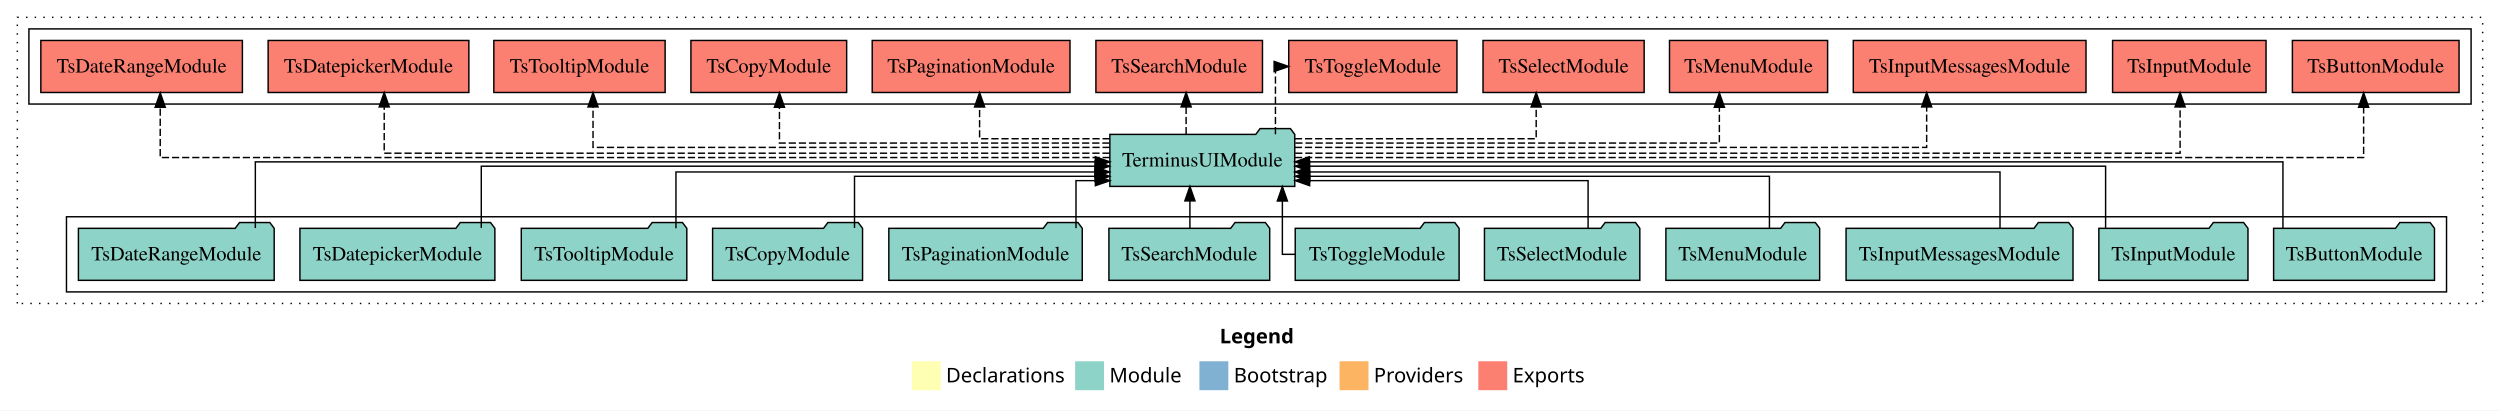
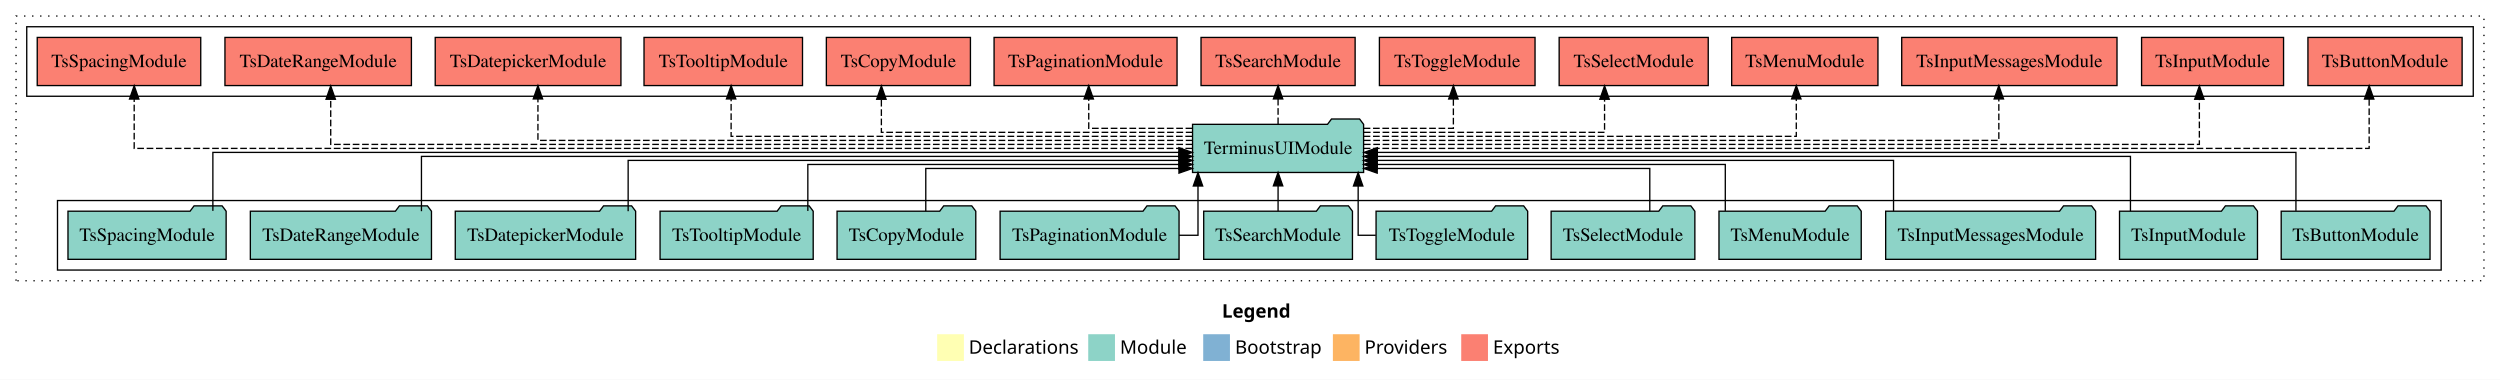
- <svg xmlns="http://www.w3.org/2000/svg" width="1730pt" height="284pt" viewBox="0.00 0.00 1730.00 284.00">
+ <svg xmlns="http://www.w3.org/2000/svg" width="1870pt" height="284pt" viewBox="0.00 0.00 1870.00 284.00">
  <g id="graph0" class="graph" transform="scale(1 1) rotate(0) translate(4 280)">
-     <polygon fill="#ffffff" stroke="transparent" points="-4,4 -4,-280 1726,-280 1726,4 -4,4" />
-     <text text-anchor="start" x="840.009" y="-42.4" font-family="sans-serif" font-weight="bold" font-size="14.00" fill="#000000">Legend</text>
-     <polygon fill="#ffffb3" stroke="transparent" points="627,-10 627,-30 647,-30 647,-10 627,-10" />
-     <text text-anchor="start" x="650.629" y="-15.4" font-family="sans-serif" font-size="14.00" fill="#000000">  Declarations</text>
-     <polygon fill="#8dd3c7" stroke="transparent" points="740,-10 740,-30 760,-30 760,-10 740,-10" />
-     <text text-anchor="start" x="763.725" y="-15.4" font-family="sans-serif" font-size="14.00" fill="#000000">  Module</text>
-     <polygon fill="#80b1d3" stroke="transparent" points="826,-10 826,-30 846,-30 846,-10 826,-10" />
-     <text text-anchor="start" x="849.781" y="-15.4" font-family="sans-serif" font-size="14.00" fill="#000000">  Bootstrap</text>
-     <polygon fill="#fdb462" stroke="transparent" points="923,-10 923,-30 943,-30 943,-10 923,-10" />
-     <text text-anchor="start" x="946.673" y="-15.4" font-family="sans-serif" font-size="14.00" fill="#000000">  Providers</text>
-     <polygon fill="#fb8072" stroke="transparent" points="1019,-10 1019,-30 1039,-30 1039,-10 1019,-10" />
-     <text text-anchor="start" x="1042.726" y="-15.4" font-family="sans-serif" font-size="14.00" fill="#000000">  Exports</text>
+     <polygon fill="#ffffff" stroke="transparent" points="-4,4 -4,-280 1866,-280 1866,4 -4,4" />
+     <text text-anchor="start" x="910.009" y="-42.4" font-family="sans-serif" font-weight="bold" font-size="14.00" fill="#000000">Legend</text>
+     <polygon fill="#ffffb3" stroke="transparent" points="697,-10 697,-30 717,-30 717,-10 697,-10" />
+     <text text-anchor="start" x="720.629" y="-15.4" font-family="sans-serif" font-size="14.00" fill="#000000">  Declarations</text>
+     <polygon fill="#8dd3c7" stroke="transparent" points="810,-10 810,-30 830,-30 830,-10 810,-10" />
+     <text text-anchor="start" x="833.725" y="-15.4" font-family="sans-serif" font-size="14.00" fill="#000000">  Module</text>
+     <polygon fill="#80b1d3" stroke="transparent" points="896,-10 896,-30 916,-30 916,-10 896,-10" />
+     <text text-anchor="start" x="919.781" y="-15.4" font-family="sans-serif" font-size="14.00" fill="#000000">  Bootstrap</text>
+     <polygon fill="#fdb462" stroke="transparent" points="993,-10 993,-30 1013,-30 1013,-10 993,-10" />
+     <text text-anchor="start" x="1016.673" y="-15.4" font-family="sans-serif" font-size="14.00" fill="#000000">  Providers</text>
+     <polygon fill="#fb8072" stroke="transparent" points="1089,-10 1089,-30 1109,-30 1109,-10 1089,-10" />
+     <text text-anchor="start" x="1112.726" y="-15.4" font-family="sans-serif" font-size="14.00" fill="#000000">  Exports</text>
    <g id="clust1" class="cluster">
-       <polygon fill="none" stroke="#000000" stroke-dasharray="1,5" points="8,-70 8,-268 1714,-268 1714,-70 8,-70" />
+       <polygon fill="none" stroke="#000000" stroke-dasharray="1,5" points="8,-70 8,-268 1854,-268 1854,-70 8,-70" />
    </g>
    <g id="clust3" class="cluster">
-       <polygon fill="none" stroke="#000000" points="42,-78 42,-130 1689,-130 1689,-78 42,-78" />
+       <polygon fill="none" stroke="#000000" points="39,-78 39,-130 1822,-130 1822,-78 39,-78" />
    </g>
    <g id="clust4" class="cluster">
-       <polygon fill="none" stroke="#000000" points="16,-208 16,-260 1706,-260 1706,-208 16,-208" />
+       <polygon fill="none" stroke="#000000" points="16,-208 16,-260 1846,-260 1846,-208 16,-208" />
    </g>
    <g id="node1" class="node">
-       <polygon fill="#8dd3c7" stroke="#000000" points="1680.665,-122 1677.665,-126 1656.665,-126 1653.665,-122 1569.335,-122 1569.335,-86 1680.665,-86 1680.665,-122" />
-       <text text-anchor="middle" x="1625" y="-99.8" font-family="Times,serif" font-size="14.00" fill="#000000">TsButtonModule</text>
+       <polygon fill="#8dd3c7" stroke="#000000" points="1813.665,-122 1810.665,-126 1789.665,-126 1786.665,-122 1702.335,-122 1702.335,-86 1813.665,-86 1813.665,-122" />
+       <text text-anchor="middle" x="1758" y="-99.8" font-family="Times,serif" font-size="14.00" fill="#000000">TsButtonModule</text>
+     </g>
+     <g id="node14" class="node">
+       <polygon fill="#8dd3c7" stroke="#000000" points="1015.971,-187 1012.971,-191 991.971,-191 988.971,-187 888.029,-187 888.029,-151 1015.971,-151 1015.971,-187" />
+       <text text-anchor="middle" x="952" y="-164.8" font-family="Times,serif" font-size="14.00" fill="#000000">TerminusUIModule</text>
+     </g>
+     <g id="edge1" class="edge">
+       <path fill="none" stroke="#000000" d="M1713.358,-122.267C1713.358,-140.555 1713.358,-166 1713.358,-166 1713.358,-166 1026.257,-166 1026.257,-166" />
+       <polygon fill="#000000" stroke="#000000" points="1026.257,-162.5 1016.257,-166 1026.257,-169.5 1026.257,-162.5" />
+     </g>
+     <g id="node2" class="node">
+       <polygon fill="#8dd3c7" stroke="#000000" points="1684.598,-122 1681.598,-126 1660.598,-126 1657.598,-122 1581.402,-122 1581.402,-86 1684.598,-86 1684.598,-122" />
+       <text text-anchor="middle" x="1633" y="-99.8" font-family="Times,serif" font-size="14.00" fill="#000000">TsInputModule</text>
+     </g>
+     <g id="edge2" class="edge">
+       <path fill="none" stroke="#000000" d="M1589.576,-122.022C1589.576,-139.373 1589.576,-163 1589.576,-163 1589.576,-163 1026.052,-163 1026.052,-163" />
+       <polygon fill="#000000" stroke="#000000" points="1026.052,-159.5 1016.052,-163 1026.052,-166.5 1026.052,-159.5" />
+     </g>
+     <g id="node3" class="node">
+       <polygon fill="#8dd3c7" stroke="#000000" points="1563.521,-122 1560.521,-126 1539.521,-126 1536.521,-122 1406.479,-122 1406.479,-86 1563.521,-86 1563.521,-122" />
+       <text text-anchor="middle" x="1485" y="-99.8" font-family="Times,serif" font-size="14.00" fill="#000000">TsInputMessagesModule</text>
+     </g>
+     <g id="edge3" class="edge">
+       <path fill="none" stroke="#000000" d="M1412.365,-122.027C1412.365,-138.398 1412.365,-160 1412.365,-160 1412.365,-160 1026.012,-160 1026.012,-160" />
+       <polygon fill="#000000" stroke="#000000" points="1026.012,-156.5 1016.012,-160 1026.012,-163.5 1026.012,-156.5" />
+     </g>
+     <g id="node4" class="node">
+       <polygon fill="#8dd3c7" stroke="#000000" points="1388.206,-122 1385.206,-126 1364.206,-126 1361.206,-122 1281.794,-122 1281.794,-86 1388.206,-86 1388.206,-122" />
+       <text text-anchor="middle" x="1335" y="-99.8" font-family="Times,serif" font-size="14.00" fill="#000000">TsMenuModule</text>
+     </g>
+     <g id="edge4" class="edge">
+       <path fill="none" stroke="#000000" d="M1286.522,-122.24C1286.522,-137.571 1286.522,-157 1286.522,-157 1286.522,-157 1026.103,-157 1026.103,-157" />
+       <polygon fill="#000000" stroke="#000000" points="1026.103,-153.5 1016.103,-157 1026.103,-160.5 1026.103,-153.5" />
+     </g>
+     <g id="node5" class="node">
+       <polygon fill="#8dd3c7" stroke="#000000" points="1263.755,-122 1260.755,-126 1239.755,-126 1236.755,-122 1156.245,-122 1156.245,-86 1263.755,-86 1263.755,-122" />
+       <text text-anchor="middle" x="1210" y="-99.8" font-family="Times,serif" font-size="14.00" fill="#000000">TsSelectModule</text>
+     </g>
+     <g id="edge5" class="edge">
+       <path fill="none" stroke="#000000" d="M1230.042,-122.051C1230.042,-136.373 1230.042,-154 1230.042,-154 1230.042,-154 1026.138,-154 1026.138,-154" />
+       <polygon fill="#000000" stroke="#000000" points="1026.138,-150.5 1016.138,-154 1026.138,-157.5 1026.138,-150.5" />
+     </g>
+     <g id="node6" class="node">
+       <polygon fill="#8dd3c7" stroke="#000000" points="1138.705,-122 1135.705,-126 1114.705,-126 1111.705,-122 1025.295,-122 1025.295,-86 1138.705,-86 1138.705,-122" />
+       <text text-anchor="middle" x="1082" y="-99.8" font-family="Times,serif" font-size="14.00" fill="#000000">TsToggleModule</text>
+     </g>
+     <g id="edge6" class="edge">
+       <path fill="none" stroke="#000000" d="M1025.086,-104C1017.293,-104 1011.901,-104 1011.901,-104 1011.901,-104 1011.901,-140.894 1011.901,-140.894" />
+       <polygon fill="#000000" stroke="#000000" points="1008.401,-140.894 1011.901,-150.894 1015.401,-140.894 1008.401,-140.894" />
+     </g>
+     <g id="node7" class="node">
+       <polygon fill="#8dd3c7" stroke="#000000" points="1007.635,-122 1004.635,-126 983.635,-126 980.635,-122 896.365,-122 896.365,-86 1007.635,-86 1007.635,-122" />
+       <text text-anchor="middle" x="952" y="-99.8" font-family="Times,serif" font-size="14.00" fill="#000000">TsSearchModule</text>
+     </g>
+     <g id="edge7" class="edge">
+       <path fill="none" stroke="#000000" d="M952,-122.106C952,-122.106 952,-140.991 952,-140.991" />
+       <polygon fill="#000000" stroke="#000000" points="948.5,-140.991 952,-150.991 955.5,-140.991 948.5,-140.991" />
+     </g>
+     <g id="node8" class="node">
+       <polygon fill="#8dd3c7" stroke="#000000" points="877.931,-122 874.931,-126 853.931,-126 850.931,-122 744.069,-122 744.069,-86 877.931,-86 877.931,-122" />
+       <text text-anchor="middle" x="811" y="-99.8" font-family="Times,serif" font-size="14.00" fill="#000000">TsPaginationModule</text>
+     </g>
+     <g id="edge8" class="edge">
+       <path fill="none" stroke="#000000" d="M877.972,-104C886.377,-104 892.099,-104 892.099,-104 892.099,-104 892.099,-140.894 892.099,-140.894" />
+       <polygon fill="#000000" stroke="#000000" points="888.599,-140.894 892.099,-150.894 895.599,-140.894 888.599,-140.894" />
+     </g>
+     <g id="node9" class="node">
+       <polygon fill="#8dd3c7" stroke="#000000" points="725.884,-122 722.884,-126 701.884,-126 698.884,-122 622.116,-122 622.116,-86 725.884,-86 725.884,-122" />
+       <text text-anchor="middle" x="674" y="-99.8" font-family="Times,serif" font-size="14.00" fill="#000000">TsCopyModule</text>
+     </g>
+     <g id="edge9" class="edge">
+       <path fill="none" stroke="#000000" d="M688.481,-122.051C688.481,-136.373 688.481,-154 688.481,-154 688.481,-154 877.873,-154 877.873,-154" />
+       <polygon fill="#000000" stroke="#000000" points="877.873,-157.5 887.873,-154 877.873,-150.5 877.873,-157.5" />
+     </g>
+     <g id="node10" class="node">
+       <polygon fill="#8dd3c7" stroke="#000000" points="604.272,-122 601.272,-126 580.272,-126 577.272,-122 489.728,-122 489.728,-86 604.272,-86 604.272,-122" />
+       <text text-anchor="middle" x="547" y="-99.8" font-family="Times,serif" font-size="14.00" fill="#000000">TsTooltipModule</text>
+     </g>
+     <g id="edge10" class="edge">
+       <path fill="none" stroke="#000000" d="M600.261,-122.24C600.261,-137.571 600.261,-157 600.261,-157 600.261,-157 877.895,-157 877.895,-157" />
+       <polygon fill="#000000" stroke="#000000" points="877.895,-160.5 887.895,-157 877.895,-153.5 877.895,-160.5" />
+     </g>
+     <g id="node11" class="node">
+       <polygon fill="#8dd3c7" stroke="#000000" points="471.454,-122 468.454,-126 447.454,-126 444.454,-122 336.546,-122 336.546,-86 471.454,-86 471.454,-122" />
+       <text text-anchor="middle" x="404" y="-99.8" font-family="Times,serif" font-size="14.00" fill="#000000">TsDatepickerModule</text>
+     </g>
+     <g id="edge11" class="edge">
+       <path fill="none" stroke="#000000" d="M465.852,-122.027C465.852,-138.398 465.852,-160 465.852,-160 465.852,-160 877.945,-160 877.945,-160" />
+       <polygon fill="#000000" stroke="#000000" points="877.945,-163.5 887.945,-160 877.945,-156.5 877.945,-163.5" />
+     </g>
+     <g id="node12" class="node">
+       <polygon fill="#8dd3c7" stroke="#000000" points="318.74,-122 315.74,-126 294.74,-126 291.74,-122 183.261,-122 183.261,-86 318.74,-86 318.74,-122" />
+       <text text-anchor="middle" x="251" y="-99.8" font-family="Times,serif" font-size="14.00" fill="#000000">TsDateRangeModule</text>
+     </g>
+     <g id="edge12" class="edge">
+       <path fill="none" stroke="#000000" d="M311.245,-122.022C311.245,-139.373 311.245,-163 311.245,-163 311.245,-163 877.924,-163 877.924,-163" />
+       <polygon fill="#000000" stroke="#000000" points="877.924,-166.5 887.924,-163 877.924,-159.5 877.924,-166.5" />
    </g>
    <g id="node13" class="node">
-       <polygon fill="#8dd3c7" stroke="#000000" points="891.971,-187 888.971,-191 867.971,-191 864.971,-187 764.029,-187 764.029,-151 891.971,-151 891.971,-187" />
-       <text text-anchor="middle" x="828" y="-164.8" font-family="Times,serif" font-size="14.00" fill="#000000">TerminusUIModule</text>
-     </g>
-     <g id="edge1" class="edge">
-       <path fill="none" stroke="#000000" d="M1575.793,-122.169C1575.793,-141.09 1575.793,-168 1575.793,-168 1575.793,-168 902.08,-168 902.08,-168" />
-       <polygon fill="#000000" stroke="#000000" points="902.08,-164.5 892.08,-168 902.08,-171.5 902.08,-164.5" />
-     </g>
-     <g id="node2" class="node">
-       <polygon fill="#8dd3c7" stroke="#000000" points="1551.598,-122 1548.598,-126 1527.598,-126 1524.598,-122 1448.402,-122 1448.402,-86 1551.598,-86 1551.598,-122" />
-       <text text-anchor="middle" x="1500" y="-99.8" font-family="Times,serif" font-size="14.00" fill="#000000">TsInputModule</text>
-     </g>
-     <g id="edge2" class="edge">
-       <path fill="none" stroke="#000000" d="M1453.076,-122.302C1453.076,-140.27 1453.076,-165 1453.076,-165 1453.076,-165 902.248,-165 902.248,-165" />
-       <polygon fill="#000000" stroke="#000000" points="902.248,-161.5 892.248,-165 902.248,-168.5 902.248,-161.5" />
-     </g>
-     <g id="node3" class="node">
-       <polygon fill="#8dd3c7" stroke="#000000" points="1430.521,-122 1427.521,-126 1406.521,-126 1403.521,-122 1273.479,-122 1273.479,-86 1430.521,-86 1430.521,-122" />
-       <text text-anchor="middle" x="1352" y="-99.8" font-family="Times,serif" font-size="14.00" fill="#000000">TsInputMessagesModule</text>
-     </g>
-     <g id="edge3" class="edge">
-       <path fill="none" stroke="#000000" d="M1380.003,-122.035C1380.003,-138.734 1380.003,-161 1380.003,-161 1380.003,-161 902.131,-161 902.131,-161" />
-       <polygon fill="#000000" stroke="#000000" points="902.131,-157.5 892.131,-161 902.131,-164.5 902.131,-157.5" />
-     </g>
-     <g id="node4" class="node">
-       <polygon fill="#8dd3c7" stroke="#000000" points="1255.206,-122 1252.206,-126 1231.206,-126 1228.206,-122 1148.794,-122 1148.794,-86 1255.206,-86 1255.206,-122" />
-       <text text-anchor="middle" x="1202" y="-99.8" font-family="Times,serif" font-size="14.00" fill="#000000">TsMenuModule</text>
-     </g>
-     <g id="edge4" class="edge">
-       <path fill="none" stroke="#000000" d="M1220.451,-122.282C1220.451,-137.948 1220.451,-158 1220.451,-158 1220.451,-158 902.366,-158 902.366,-158" />
-       <polygon fill="#000000" stroke="#000000" points="902.366,-154.5 892.366,-158 902.366,-161.5 902.366,-154.5" />
-     </g>
-     <g id="node5" class="node">
-       <polygon fill="#8dd3c7" stroke="#000000" points="1130.755,-122 1127.755,-126 1106.755,-126 1103.755,-122 1023.245,-122 1023.245,-86 1130.755,-86 1130.755,-122" />
-       <text text-anchor="middle" x="1077" y="-99.8" font-family="Times,serif" font-size="14.00" fill="#000000">TsSelectModule</text>
-     </g>
-     <g id="edge5" class="edge">
-       <path fill="none" stroke="#000000" d="M1094.959,-122.124C1094.959,-136.783 1094.959,-155 1094.959,-155 1094.959,-155 902.283,-155 902.283,-155" />
-       <polygon fill="#000000" stroke="#000000" points="902.283,-151.5 892.283,-155 902.283,-158.5 902.283,-151.5" />
-     </g>
-     <g id="node6" class="node">
-       <polygon fill="#8dd3c7" stroke="#000000" points="1005.705,-122 1002.705,-126 981.705,-126 978.705,-122 892.295,-122 892.295,-86 1005.705,-86 1005.705,-122" />
-       <text text-anchor="middle" x="949" y="-99.8" font-family="Times,serif" font-size="14.00" fill="#000000">TsToggleModule</text>
-     </g>
-     <g id="edge6" class="edge">
-       <path fill="none" stroke="#000000" d="M892.248,-104C886.885,-104 883.401,-104 883.401,-104 883.401,-104 883.401,-140.894 883.401,-140.894" />
-       <polygon fill="#000000" stroke="#000000" points="879.901,-140.894 883.401,-150.894 886.901,-140.894 879.901,-140.894" />
-     </g>
-     <g id="node7" class="node">
-       <polygon fill="#8dd3c7" stroke="#000000" points="874.635,-122 871.635,-126 850.635,-126 847.635,-122 763.365,-122 763.365,-86 874.635,-86 874.635,-122" />
-       <text text-anchor="middle" x="819" y="-99.8" font-family="Times,serif" font-size="14.00" fill="#000000">TsSearchModule</text>
-     </g>
-     <g id="edge7" class="edge">
-       <path fill="none" stroke="#000000" d="M819.416,-122.106C819.416,-122.106 819.416,-140.991 819.416,-140.991" />
-       <polygon fill="#000000" stroke="#000000" points="815.916,-140.991 819.416,-150.991 822.916,-140.991 815.916,-140.991" />
-     </g>
-     <g id="node8" class="node">
-       <polygon fill="#8dd3c7" stroke="#000000" points="744.931,-122 741.931,-126 720.931,-126 717.931,-122 611.069,-122 611.069,-86 744.931,-86 744.931,-122" />
-       <text text-anchor="middle" x="678" y="-99.8" font-family="Times,serif" font-size="14.00" fill="#000000">TsPaginationModule</text>
-     </g>
-     <g id="edge8" class="edge">
-       <path fill="none" stroke="#000000" d="M740.59,-122.124C740.59,-136.783 740.59,-155 740.59,-155 740.59,-155 754.014,-155 754.014,-155" />
-       <polygon fill="#000000" stroke="#000000" points="754.014,-158.5 764.014,-155 754.014,-151.5 754.014,-158.5" />
-     </g>
-     <g id="node9" class="node">
-       <polygon fill="#8dd3c7" stroke="#000000" points="592.884,-122 589.884,-126 568.884,-126 565.884,-122 489.116,-122 489.116,-86 592.884,-86 592.884,-122" />
-       <text text-anchor="middle" x="541" y="-99.8" font-family="Times,serif" font-size="14.00" fill="#000000">TsCopyModule</text>
-     </g>
-     <g id="edge9" class="edge">
-       <path fill="none" stroke="#000000" d="M587.317,-122.282C587.317,-137.948 587.317,-158 587.317,-158 587.317,-158 753.817,-158 753.817,-158" />
-       <polygon fill="#000000" stroke="#000000" points="753.817,-161.5 763.817,-158 753.817,-154.5 753.817,-161.5" />
-     </g>
-     <g id="node10" class="node">
-       <polygon fill="#8dd3c7" stroke="#000000" points="471.272,-122 468.272,-126 447.272,-126 444.272,-122 356.728,-122 356.728,-86 471.272,-86 471.272,-122" />
-       <text text-anchor="middle" x="414" y="-99.8" font-family="Times,serif" font-size="14.00" fill="#000000">TsTooltipModule</text>
-     </g>
-     <g id="edge10" class="edge">
-       <path fill="none" stroke="#000000" d="M463.761,-122.035C463.761,-138.734 463.761,-161 463.761,-161 463.761,-161 753.72,-161 753.72,-161" />
-       <polygon fill="#000000" stroke="#000000" points="753.72,-164.5 763.72,-161 753.72,-157.5 753.72,-164.5" />
-     </g>
-     <g id="node11" class="node">
-       <polygon fill="#8dd3c7" stroke="#000000" points="338.454,-122 335.454,-126 314.454,-126 311.454,-122 203.546,-122 203.546,-86 338.454,-86 338.454,-122" />
-       <text text-anchor="middle" x="271" y="-99.8" font-family="Times,serif" font-size="14.00" fill="#000000">TsDatepickerModule</text>
-     </g>
-     <g id="edge11" class="edge">
-       <path fill="none" stroke="#000000" d="M329.046,-122.302C329.046,-140.27 329.046,-165 329.046,-165 329.046,-165 753.792,-165 753.792,-165" />
-       <polygon fill="#000000" stroke="#000000" points="753.792,-168.5 763.792,-165 753.792,-161.5 753.792,-168.5" />
-     </g>
-     <g id="node12" class="node">
-       <polygon fill="#8dd3c7" stroke="#000000" points="185.739,-122 182.739,-126 161.739,-126 158.739,-122 50.261,-122 50.261,-86 185.739,-86 185.739,-122" />
-       <text text-anchor="middle" x="118" y="-99.8" font-family="Times,serif" font-size="14.00" fill="#000000">TsDateRangeModule</text>
-     </g>
-     <g id="edge12" class="edge">
-       <path fill="none" stroke="#000000" d="M172.696,-122.169C172.696,-141.09 172.696,-168 172.696,-168 172.696,-168 753.974,-168 753.974,-168" />
-       <polygon fill="#000000" stroke="#000000" points="753.974,-171.5 763.974,-168 753.973,-164.5 753.974,-171.5" />
-     </g>
-     <g id="node14" class="node">
-       <polygon fill="#fb8072" stroke="#000000" points="1697.665,-252 1582.335,-252 1582.335,-216 1697.665,-216 1697.665,-252" />
-       <text text-anchor="middle" x="1640" y="-229.8" font-family="Times,serif" font-size="14.00" fill="#000000">TsButtonModule </text>
+       <polygon fill="#8dd3c7" stroke="#000000" points="165.15,-122 162.15,-126 141.15,-126 138.15,-122 46.85,-122 46.85,-86 165.15,-86 165.15,-122" />
+       <text text-anchor="middle" x="106" y="-99.8" font-family="Times,serif" font-size="14.00" fill="#000000">TsSpacingModule</text>
    </g>
    <g id="edge13" class="edge">
-       <path fill="none" stroke="#000000" stroke-dasharray="5,2" d="M892.068,-171C1082.454,-171 1631.625,-171 1631.625,-171 1631.625,-171 1631.625,-205.778 1631.625,-205.778" />
-       <polygon fill="#000000" stroke="#000000" points="1628.125,-205.778 1631.625,-215.778 1635.125,-205.778 1628.125,-205.778" />
+       <path fill="none" stroke="#000000" d="M155.228,-122.267C155.228,-140.555 155.228,-166 155.228,-166 155.228,-166 877.808,-166 877.808,-166" />
+       <polygon fill="#000000" stroke="#000000" points="877.808,-169.5 887.808,-166 877.808,-162.5 877.808,-169.5" />
    </g>
    <g id="node15" class="node">
-       <polygon fill="#fb8072" stroke="#000000" points="1564.099,-252 1457.901,-252 1457.901,-216 1564.099,-216 1564.099,-252" />
-       <text text-anchor="middle" x="1511" y="-229.8" font-family="Times,serif" font-size="14.00" fill="#000000">TsInputModule </text>
+       <polygon fill="#fb8072" stroke="#000000" points="1837.665,-252 1722.335,-252 1722.335,-216 1837.665,-216 1837.665,-252" />
+       <text text-anchor="middle" x="1780" y="-229.8" font-family="Times,serif" font-size="14.00" fill="#000000">TsButtonModule </text>
    </g>
    <g id="edge14" class="edge">
-       <path fill="none" stroke="#000000" stroke-dasharray="5,2" d="M892.265,-174C1061.162,-174 1504.625,-174 1504.625,-174 1504.625,-174 1504.625,-205.998 1504.625,-205.998" />
-       <polygon fill="#000000" stroke="#000000" points="1501.125,-205.998 1504.625,-215.998 1508.125,-205.998 1501.125,-205.998" />
+       <path fill="none" stroke="#000000" stroke-dasharray="5,2" d="M1016.04,-169C1208.434,-169 1768.125,-169 1768.125,-169 1768.125,-169 1768.125,-205.894 1768.125,-205.894" />
+       <polygon fill="#000000" stroke="#000000" points="1764.625,-205.894 1768.125,-215.894 1771.625,-205.894 1764.625,-205.894" />
    </g>
    <g id="node16" class="node">
-       <polygon fill="#fb8072" stroke="#000000" points="1439.52,-252 1278.48,-252 1278.48,-216 1439.52,-216 1439.52,-252" />
-       <text text-anchor="middle" x="1359" y="-229.8" font-family="Times,serif" font-size="14.00" fill="#000000">TsInputMessagesModule </text>
+       <polygon fill="#fb8072" stroke="#000000" points="1704.099,-252 1597.901,-252 1597.901,-216 1704.099,-216 1704.099,-252" />
+       <text text-anchor="middle" x="1651" y="-229.8" font-family="Times,serif" font-size="14.00" fill="#000000">TsInputModule </text>
    </g>
    <g id="edge15" class="edge">
-       <path fill="none" stroke="#000000" stroke-dasharray="5,2" d="M891.992,-178C1027.122,-178 1329.247,-178 1329.247,-178 1329.247,-178 1329.247,-205.973 1329.247,-205.973" />
-       <polygon fill="#000000" stroke="#000000" points="1325.747,-205.973 1329.247,-215.973 1332.747,-205.973 1325.747,-205.973" />
+       <path fill="none" stroke="#000000" stroke-dasharray="5,2" d="M1016.212,-172C1187.288,-172 1641.125,-172 1641.125,-172 1641.125,-172 1641.125,-205.733 1641.125,-205.733" />
+       <polygon fill="#000000" stroke="#000000" points="1637.625,-205.733 1641.125,-215.733 1644.625,-205.733 1637.625,-205.733" />
    </g>
    <g id="node17" class="node">
-       <polygon fill="#fb8072" stroke="#000000" points="1260.707,-252 1151.293,-252 1151.293,-216 1260.707,-216 1260.707,-252" />
-       <text text-anchor="middle" x="1206" y="-229.8" font-family="Times,serif" font-size="14.00" fill="#000000">TsMenuModule </text>
+       <polygon fill="#fb8072" stroke="#000000" points="1579.52,-252 1418.48,-252 1418.48,-216 1579.52,-216 1579.52,-252" />
+       <text text-anchor="middle" x="1499" y="-229.8" font-family="Times,serif" font-size="14.00" fill="#000000">TsInputMessagesModule </text>
    </g>
    <g id="edge16" class="edge">
-       <path fill="none" stroke="#000000" stroke-dasharray="5,2" d="M892.38,-181C995.393,-181 1185.799,-181 1185.799,-181 1185.799,-181 1185.799,-205.76 1185.799,-205.76" />
-       <polygon fill="#000000" stroke="#000000" points="1182.299,-205.76 1185.799,-215.76 1189.299,-205.76 1182.299,-205.76" />
+       <path fill="none" stroke="#000000" stroke-dasharray="5,2" d="M1016.229,-175C1159.184,-175 1491.125,-175 1491.125,-175 1491.125,-175 1491.125,-205.977 1491.125,-205.977" />
+       <polygon fill="#000000" stroke="#000000" points="1487.625,-205.977 1491.125,-215.977 1494.625,-205.977 1487.625,-205.977" />
    </g>
    <g id="node18" class="node">
-       <polygon fill="#fb8072" stroke="#000000" points="1133.755,-252 1022.245,-252 1022.245,-216 1133.755,-216 1133.755,-252" />
-       <text text-anchor="middle" x="1078" y="-229.8" font-family="Times,serif" font-size="14.00" fill="#000000">TsSelectModule </text>
+       <polygon fill="#fb8072" stroke="#000000" points="1400.707,-252 1291.293,-252 1291.293,-216 1400.707,-216 1400.707,-252" />
+       <text text-anchor="middle" x="1346" y="-229.8" font-family="Times,serif" font-size="14.00" fill="#000000">TsMenuModule </text>
    </g>
    <g id="edge17" class="edge">
-       <path fill="none" stroke="#000000" stroke-dasharray="5,2" d="M892.051,-184C960.426,-184 1059.041,-184 1059.041,-184 1059.041,-184 1059.041,-205.949 1059.041,-205.949" />
-       <polygon fill="#000000" stroke="#000000" points="1055.541,-205.949 1059.041,-215.949 1062.541,-205.949 1055.541,-205.949" />
+       <path fill="none" stroke="#000000" stroke-dasharray="5,2" d="M1016.008,-178C1126.105,-178 1339.625,-178 1339.625,-178 1339.625,-178 1339.625,-205.973 1339.625,-205.973" />
+       <polygon fill="#000000" stroke="#000000" points="1336.125,-205.973 1339.625,-215.973 1343.125,-205.973 1336.125,-205.973" />
    </g>
    <g id="node19" class="node">
-       <polygon fill="#fb8072" stroke="#000000" points="1004.205,-252 887.795,-252 887.795,-216 1004.205,-216 1004.205,-252" />
-       <text text-anchor="middle" x="946" y="-229.8" font-family="Times,serif" font-size="14.00" fill="#000000">TsToggleModule </text>
+       <polygon fill="#fb8072" stroke="#000000" points="1273.755,-252 1162.245,-252 1162.245,-216 1273.755,-216 1273.755,-252" />
+       <text text-anchor="middle" x="1218" y="-229.8" font-family="Times,serif" font-size="14.00" fill="#000000">TsSelectModule </text>
    </g>
    <g id="edge18" class="edge">
-       <path fill="none" stroke="#000000" stroke-dasharray="5,2" d="M878.607,-187.106C878.607,-206.339 878.607,-234 878.607,-234 878.607,-234 879.516,-234 879.516,-234" />
-       <polygon fill="#000000" stroke="#000000" points="877.696,-237.5 887.696,-234 877.696,-230.5 877.696,-237.5" />
+       <path fill="none" stroke="#000000" stroke-dasharray="5,2" d="M1016.163,-181C1088.517,-181 1196.208,-181 1196.208,-181 1196.208,-181 1196.208,-205.76 1196.208,-205.76" />
+       <polygon fill="#000000" stroke="#000000" points="1192.708,-205.76 1196.208,-215.76 1199.708,-205.76 1192.708,-205.76" />
    </g>
    <g id="node20" class="node">
-       <polygon fill="#fb8072" stroke="#000000" points="869.634,-252 754.366,-252 754.366,-216 869.634,-216 869.634,-252" />
-       <text text-anchor="middle" x="812" y="-229.8" font-family="Times,serif" font-size="14.00" fill="#000000">TsSearchModule </text>
+       <polygon fill="#fb8072" stroke="#000000" points="1144.205,-252 1027.795,-252 1027.795,-216 1144.205,-216 1144.205,-252" />
+       <text text-anchor="middle" x="1086" y="-229.8" font-family="Times,serif" font-size="14.00" fill="#000000">TsToggleModule </text>
    </g>
    <g id="edge19" class="edge">
-       <path fill="none" stroke="#000000" stroke-dasharray="5,2" d="M816.791,-187.106C816.791,-187.106 816.791,-205.991 816.791,-205.991" />
-       <polygon fill="#000000" stroke="#000000" points="813.291,-205.991 816.791,-215.991 820.291,-205.991 813.291,-205.991" />
+       <path fill="none" stroke="#000000" stroke-dasharray="5,2" d="M1016.026,-184C1049.311,-184 1083.125,-184 1083.125,-184 1083.125,-184 1083.125,-205.949 1083.125,-205.949" />
+       <polygon fill="#000000" stroke="#000000" points="1079.625,-205.949 1083.125,-215.949 1086.625,-205.949 1079.625,-205.949" />
    </g>
    <g id="node21" class="node">
-       <polygon fill="#fb8072" stroke="#000000" points="736.431,-252 599.569,-252 599.569,-216 736.431,-216 736.431,-252" />
-       <text text-anchor="middle" x="668" y="-229.8" font-family="Times,serif" font-size="14.00" fill="#000000">TsPaginationModule </text>
+       <polygon fill="#fb8072" stroke="#000000" points="1009.634,-252 894.366,-252 894.366,-216 1009.634,-216 1009.634,-252" />
+       <text text-anchor="middle" x="952" y="-229.8" font-family="Times,serif" font-size="14.00" fill="#000000">TsSearchModule </text>
    </g>
    <g id="edge20" class="edge">
-       <path fill="none" stroke="#000000" stroke-dasharray="5,2" d="M763.976,-184C721.63,-184 673.875,-184 673.875,-184 673.875,-184 673.875,-205.949 673.875,-205.949" />
-       <polygon fill="#000000" stroke="#000000" points="670.375,-205.949 673.875,-215.949 677.375,-205.949 670.375,-205.949" />
+       <path fill="none" stroke="#000000" stroke-dasharray="5,2" d="M952,-187.106C952,-187.106 952,-205.991 952,-205.991" />
+       <polygon fill="#000000" stroke="#000000" points="948.5,-205.991 952,-215.991 955.5,-205.991 948.5,-205.991" />
    </g>
    <g id="node22" class="node">
-       <polygon fill="#fb8072" stroke="#000000" points="581.884,-252 474.116,-252 474.116,-216 581.884,-216 581.884,-252" />
-       <text text-anchor="middle" x="528" y="-229.8" font-family="Times,serif" font-size="14.00" fill="#000000">TsCopyModule </text>
+       <polygon fill="#fb8072" stroke="#000000" points="876.431,-252 739.569,-252 739.569,-216 876.431,-216 876.431,-252" />
+       <text text-anchor="middle" x="808" y="-229.8" font-family="Times,serif" font-size="14.00" fill="#000000">TsPaginationModule </text>
    </g>
    <g id="edge21" class="edge">
-       <path fill="none" stroke="#000000" stroke-dasharray="5,2" d="M763.782,-181C677.643,-181 535.375,-181 535.375,-181 535.375,-181 535.375,-205.76 535.375,-205.76" />
-       <polygon fill="#000000" stroke="#000000" points="531.875,-205.76 535.375,-215.76 538.875,-205.76 531.875,-205.76" />
+       <path fill="none" stroke="#000000" stroke-dasharray="5,2" d="M887.817,-184C850.345,-184 810.375,-184 810.375,-184 810.375,-184 810.375,-205.949 810.375,-205.949" />
+       <polygon fill="#000000" stroke="#000000" points="806.875,-205.949 810.375,-215.949 813.875,-205.949 806.875,-205.949" />
    </g>
    <g id="node23" class="node">
-       <polygon fill="#fb8072" stroke="#000000" points="456.272,-252 337.728,-252 337.728,-216 456.272,-216 456.272,-252" />
-       <text text-anchor="middle" x="397" y="-229.8" font-family="Times,serif" font-size="14.00" fill="#000000">TsTooltipModule </text>
+       <polygon fill="#fb8072" stroke="#000000" points="721.884,-252 614.116,-252 614.116,-216 721.884,-216 721.884,-252" />
+       <text text-anchor="middle" x="668" y="-229.8" font-family="Times,serif" font-size="14.00" fill="#000000">TsCopyModule </text>
    </g>
    <g id="edge22" class="edge">
-       <path fill="none" stroke="#000000" stroke-dasharray="5,2" d="M763.964,-178C646.016,-178 406.375,-178 406.375,-178 406.375,-178 406.375,-205.973 406.375,-205.973" />
-       <polygon fill="#000000" stroke="#000000" points="402.875,-205.973 406.375,-215.973 409.875,-205.973 402.875,-205.973" />
+       <path fill="none" stroke="#000000" stroke-dasharray="5,2" d="M887.979,-181C800.749,-181 655.269,-181 655.269,-181 655.269,-181 655.269,-205.76 655.269,-205.76" />
+       <polygon fill="#000000" stroke="#000000" points="651.769,-205.76 655.269,-215.76 658.769,-205.76 651.769,-205.76" />
    </g>
    <g id="node24" class="node">
-       <polygon fill="#fb8072" stroke="#000000" points="320.454,-252 181.546,-252 181.546,-216 320.454,-216 320.454,-252" />
-       <text text-anchor="middle" x="251" y="-229.8" font-family="Times,serif" font-size="14.00" fill="#000000">TsDatepickerModule </text>
+       <polygon fill="#fb8072" stroke="#000000" points="596.272,-252 477.728,-252 477.728,-216 596.272,-216 596.272,-252" />
+       <text text-anchor="middle" x="537" y="-229.8" font-family="Times,serif" font-size="14.00" fill="#000000">TsTooltipModule </text>
    </g>
    <g id="edge23" class="edge">
-       <path fill="none" stroke="#000000" stroke-dasharray="5,2" d="M763.884,-174C615.665,-174 261.875,-174 261.875,-174 261.875,-174 261.875,-205.998 261.875,-205.998" />
-       <polygon fill="#000000" stroke="#000000" points="258.375,-205.998 261.875,-215.998 265.375,-205.998 258.375,-205.998" />
+       <path fill="none" stroke="#000000" stroke-dasharray="5,2" d="M887.624,-178C772.409,-178 542.875,-178 542.875,-178 542.875,-178 542.875,-205.973 542.875,-205.973" />
+       <polygon fill="#000000" stroke="#000000" points="539.375,-205.973 542.875,-215.973 546.375,-205.973 539.375,-205.973" />
    </g>
    <g id="node25" class="node">
-       <polygon fill="#fb8072" stroke="#000000" points="163.739,-252 24.261,-252 24.261,-216 163.739,-216 163.739,-252" />
-       <text text-anchor="middle" x="94" y="-229.8" font-family="Times,serif" font-size="14.00" fill="#000000">TsDateRangeModule </text>
+       <polygon fill="#fb8072" stroke="#000000" points="460.454,-252 321.546,-252 321.546,-216 460.454,-216 460.454,-252" />
+       <text text-anchor="middle" x="391" y="-229.8" font-family="Times,serif" font-size="14.00" fill="#000000">TsDatepickerModule </text>
    </g>
    <g id="edge24" class="edge">
-       <path fill="none" stroke="#000000" stroke-dasharray="5,2" d="M764.005,-171C587.519,-171 106.875,-171 106.875,-171 106.875,-171 106.875,-205.778 106.875,-205.778" />
-       <polygon fill="#000000" stroke="#000000" points="103.375,-205.778 106.875,-215.778 110.375,-205.778 103.375,-205.778" />
+       <path fill="none" stroke="#000000" stroke-dasharray="5,2" d="M887.951,-175C742.22,-175 398.375,-175 398.375,-175 398.375,-175 398.375,-205.977 398.375,-205.977" />
+       <polygon fill="#000000" stroke="#000000" points="394.875,-205.977 398.375,-215.977 401.875,-205.977 394.875,-205.977" />
+     </g>
+     <g id="node26" class="node">
+       <polygon fill="#fb8072" stroke="#000000" points="303.739,-252 164.261,-252 164.261,-216 303.739,-216 303.739,-252" />
+       <text text-anchor="middle" x="234" y="-229.8" font-family="Times,serif" font-size="14.00" fill="#000000">TsDateRangeModule </text>
+     </g>
+     <g id="edge25" class="edge">
+       <path fill="none" stroke="#000000" stroke-dasharray="5,2" d="M887.864,-172C713.43,-172 243.375,-172 243.375,-172 243.375,-172 243.375,-205.733 243.375,-205.733" />
+       <polygon fill="#000000" stroke="#000000" points="239.875,-205.733 243.375,-215.733 246.875,-205.733 239.875,-205.733" />
+     </g>
+     <g id="node27" class="node">
+       <polygon fill="#fb8072" stroke="#000000" points="146.149,-252 23.851,-252 23.851,-216 146.149,-216 146.149,-252" />
+       <text text-anchor="middle" x="85" y="-229.8" font-family="Times,serif" font-size="14.00" fill="#000000">TsSpacingModule </text>
+     </g>
+     <g id="edge26" class="edge">
+       <path fill="none" stroke="#000000" stroke-dasharray="5,2" d="M887.689,-169C688.704,-169 96.375,-169 96.375,-169 96.375,-169 96.375,-205.894 96.375,-205.894" />
+       <polygon fill="#000000" stroke="#000000" points="92.875,-205.894 96.375,-215.894 99.875,-205.894 92.875,-205.894" />
    </g>
  </g>
</svg>
